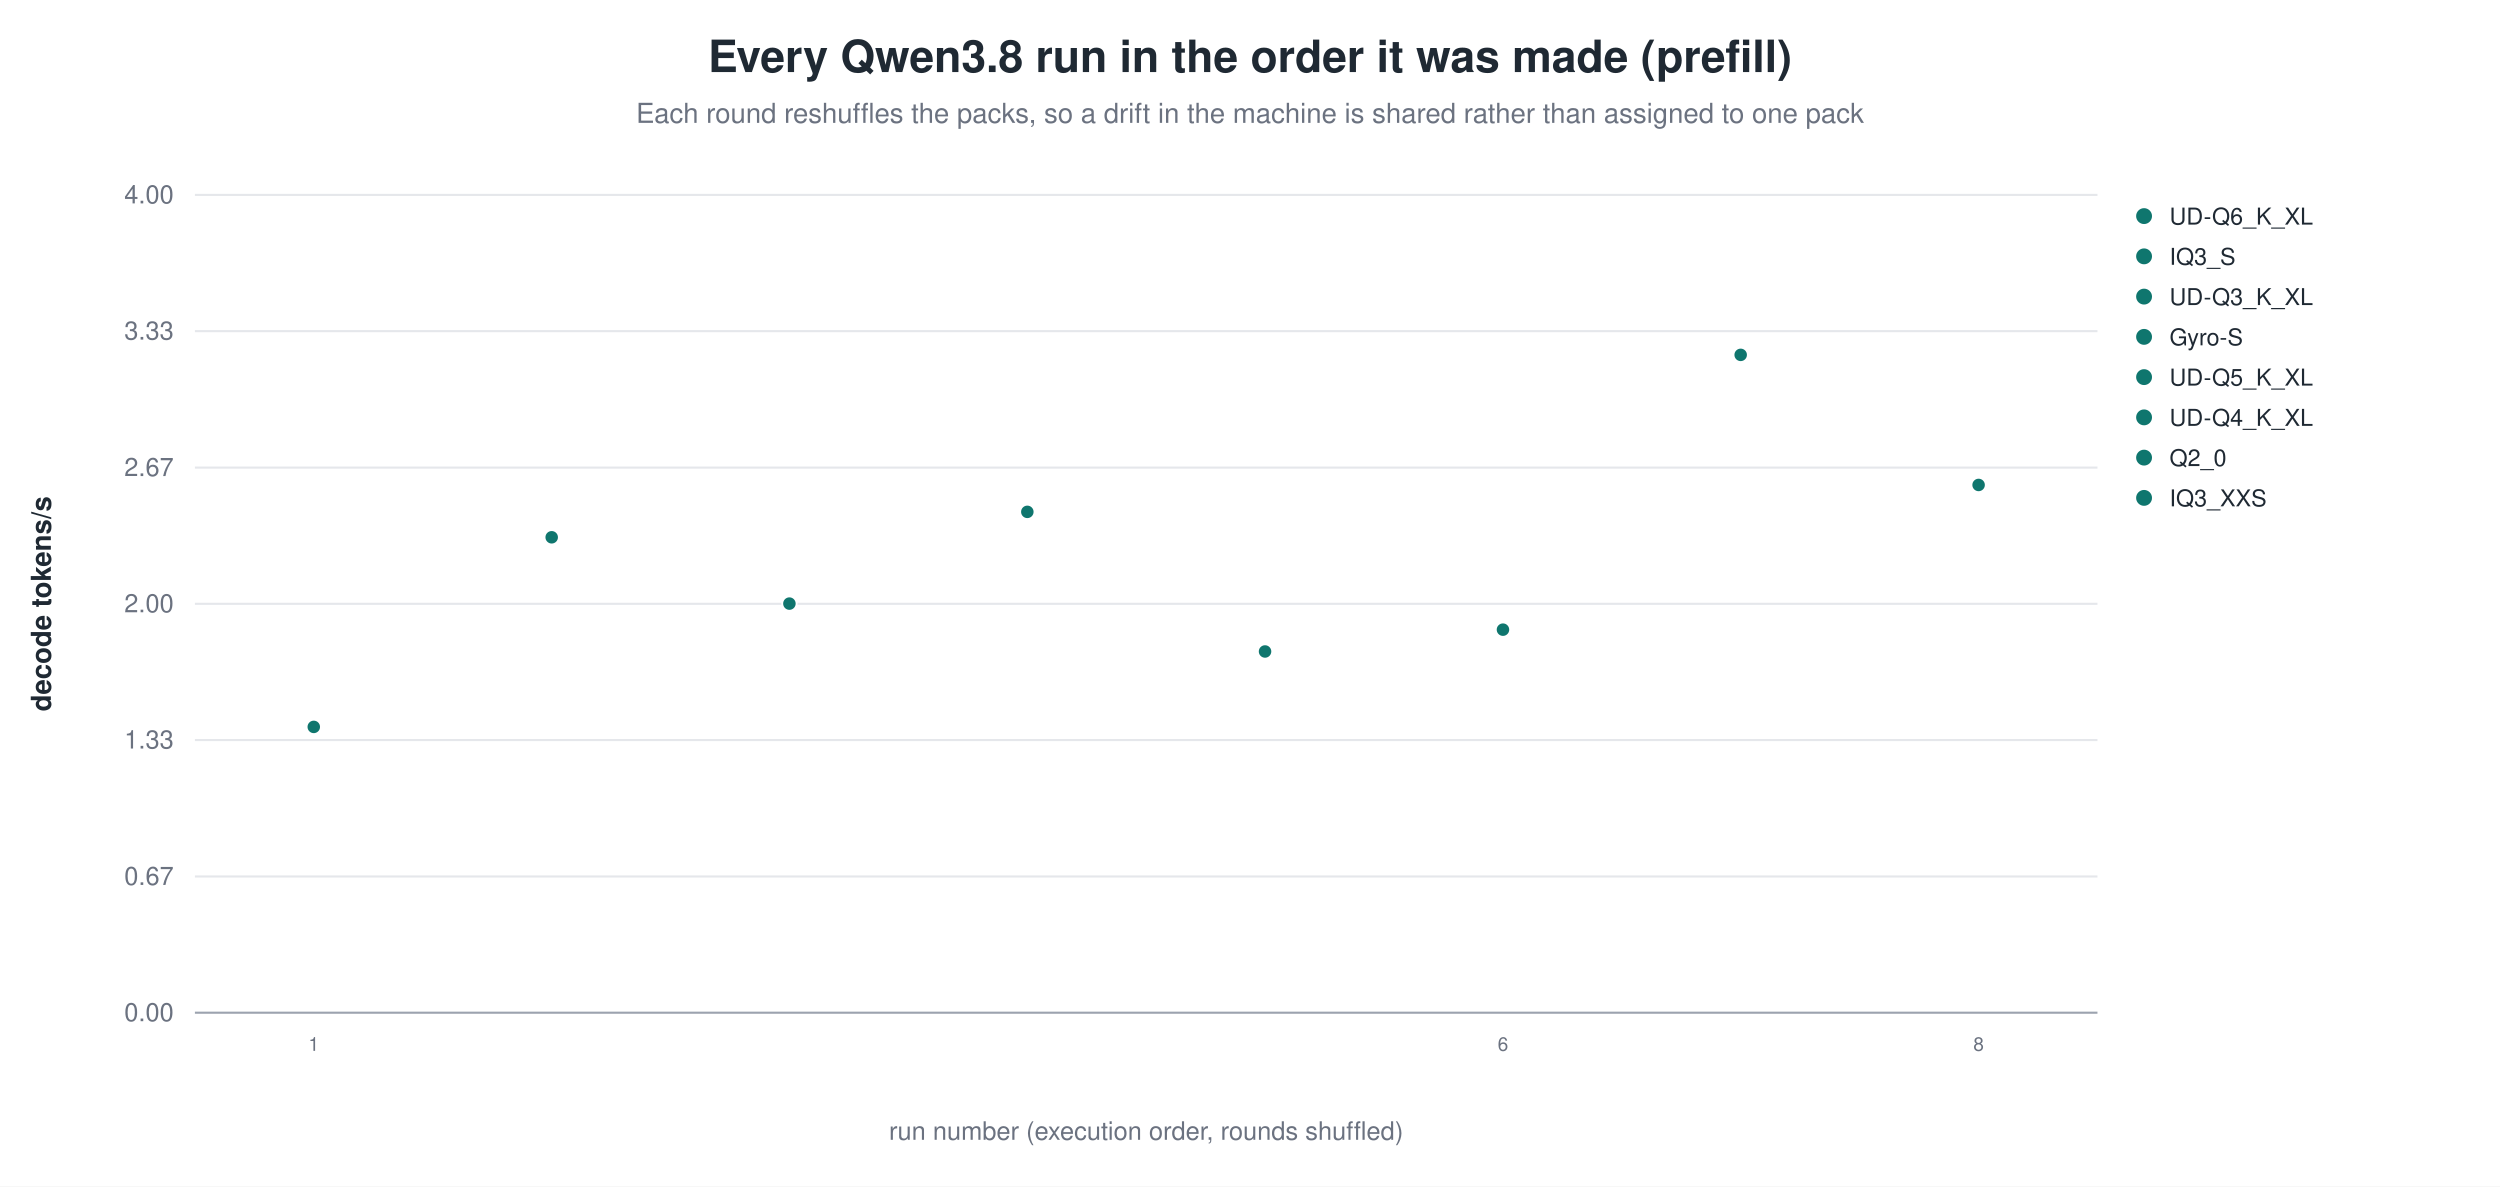
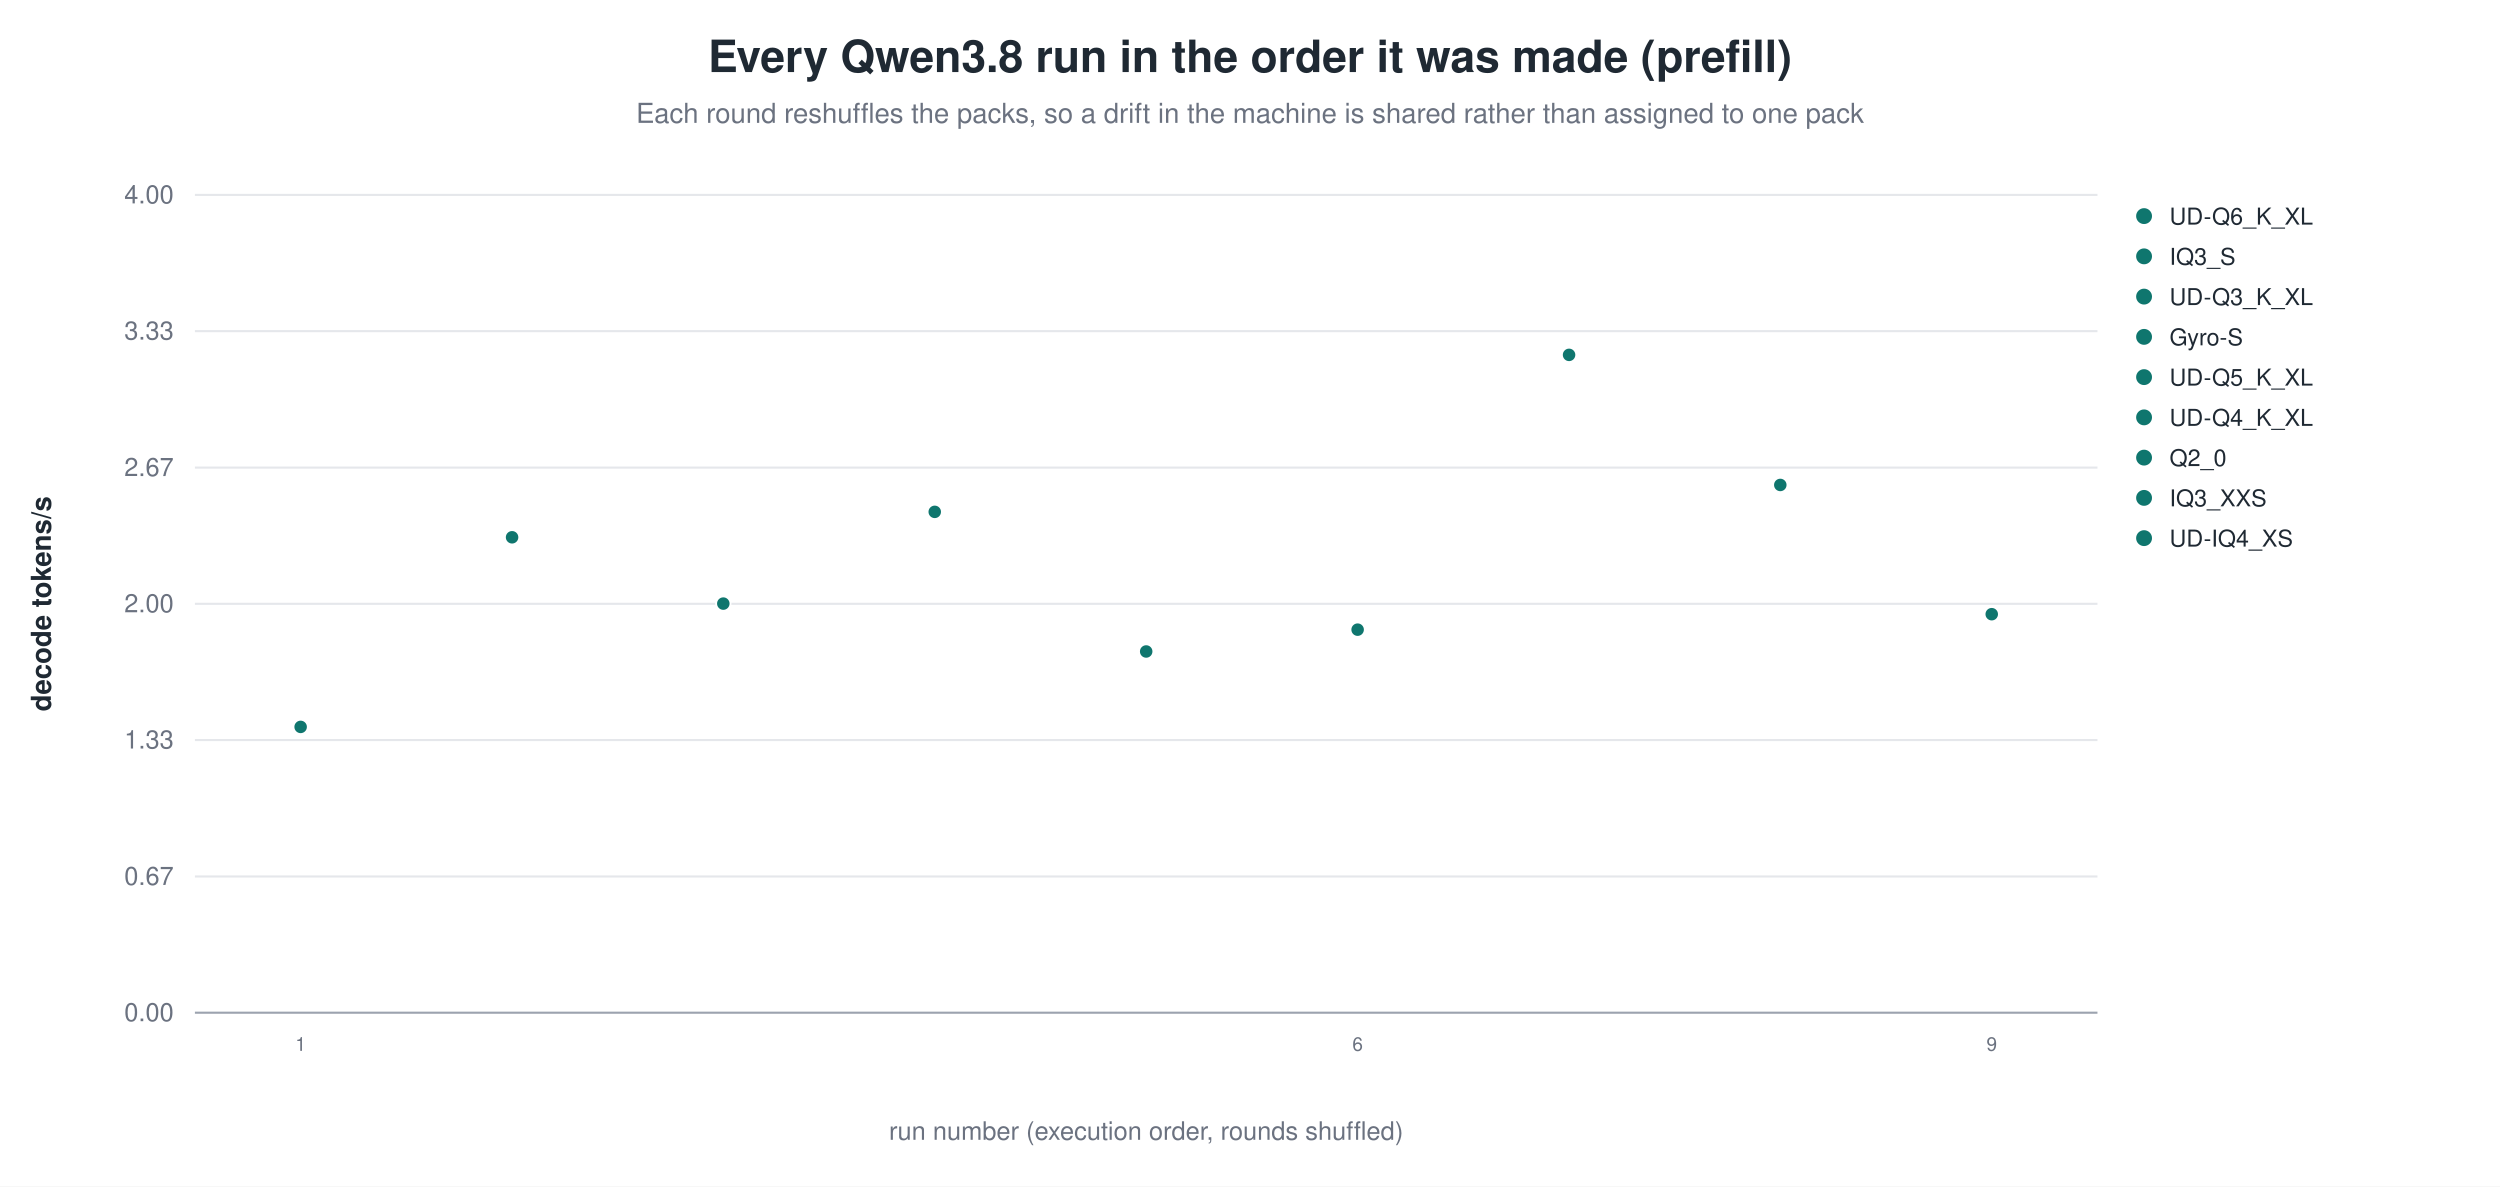
<svg xmlns="http://www.w3.org/2000/svg" width="1180" height="560" viewBox="0 0 1180 560" role="img" aria-label="Every Qwen3.8 run in the order it was made (prefill)">
  <rect width="1180" height="560" fill="white" />
  <text x="590.0" y="34" text-anchor="middle" font-family="Helvetica, Arial, sans-serif" font-size="21" font-weight="600" fill="#1f2933">Every Qwen3.8 run in the order it was made (prefill)</text>
  <text x="590.0" y="58" text-anchor="middle" font-family="Helvetica, Arial, sans-serif" font-size="13" fill="#6b7280">Each round reshuffles the packs, so a drift in the machine is shared rather than assigned to one pack</text>
  <line x1="92.0" y1="478.0" x2="990.0" y2="478.0" stroke="#9ca3af" stroke-width="1.0" />
  <text x="82.0" y="482.0" text-anchor="end" font-family="Helvetica, Arial, sans-serif" font-size="12" fill="#6b7280" font-weight="400">0.00</text>
  <line x1="92.0" y1="413.7" x2="990.0" y2="413.7" stroke="#e5e7eb" stroke-width="1.0" />
  <text x="82.0" y="417.7" text-anchor="end" font-family="Helvetica, Arial, sans-serif" font-size="12" fill="#6b7280" font-weight="400">0.67</text>
  <line x1="92.0" y1="349.3" x2="990.0" y2="349.3" stroke="#e5e7eb" stroke-width="1.0" />
  <text x="82.0" y="353.3" text-anchor="end" font-family="Helvetica, Arial, sans-serif" font-size="12" fill="#6b7280" font-weight="400">1.33</text>
  <line x1="92.0" y1="285.0" x2="990.0" y2="285.0" stroke="#e5e7eb" stroke-width="1.0" />
  <text x="82.0" y="289.0" text-anchor="end" font-family="Helvetica, Arial, sans-serif" font-size="12" fill="#6b7280" font-weight="400">2.00</text>
  <line x1="92.0" y1="220.7" x2="990.0" y2="220.7" stroke="#e5e7eb" stroke-width="1.0" />
  <text x="82.0" y="224.7" text-anchor="end" font-family="Helvetica, Arial, sans-serif" font-size="12" fill="#6b7280" font-weight="400">2.67</text>
  <line x1="92.0" y1="156.3" x2="990.0" y2="156.3" stroke="#e5e7eb" stroke-width="1.0" />
  <text x="82.0" y="160.3" text-anchor="end" font-family="Helvetica, Arial, sans-serif" font-size="12" fill="#6b7280" font-weight="400">3.33</text>
  <line x1="92.0" y1="92.0" x2="990.0" y2="92.0" stroke="#e5e7eb" stroke-width="1.0" />
  <text x="82.0" y="96.0" text-anchor="end" font-family="Helvetica, Arial, sans-serif" font-size="12" fill="#6b7280" font-weight="400">4.00</text>
  <text x="24.0" y="285.0" text-anchor="middle" font-family="Helvetica, Arial, sans-serif" font-size="13" fill="#1f2933" font-weight="600" transform="rotate(-90.0 24.0 285.0)">decode tokens/s</text>
-   <circle cx="148.1" cy="343.1" r="3.4" fill="#0f766e" stroke="white" stroke-width="0.9" opacity="1.00" />
-   <text x="148.1" y="496.0" text-anchor="middle" font-family="Helvetica, Arial, sans-serif" font-size="9" fill="#6b7280" font-weight="400">1</text>
-   <circle cx="260.4" cy="253.6" r="3.4" fill="#0f766e" stroke="white" stroke-width="0.9" opacity="1.00" />
-   <circle cx="372.6" cy="284.9" r="3.4" fill="#0f766e" stroke="white" stroke-width="0.9" opacity="1.00" />
-   <circle cx="484.9" cy="241.6" r="3.4" fill="#0f766e" stroke="white" stroke-width="0.9" opacity="1.00" />
-   <circle cx="597.1" cy="307.5" r="3.4" fill="#0f766e" stroke="white" stroke-width="0.9" opacity="1.00" />
-   <circle cx="709.4" cy="297.2" r="3.4" fill="#0f766e" stroke="white" stroke-width="0.9" opacity="1.00" />
-   <text x="709.4" y="496.0" text-anchor="middle" font-family="Helvetica, Arial, sans-serif" font-size="9" fill="#6b7280" font-weight="400">6</text>
-   <circle cx="821.6" cy="167.5" r="3.4" fill="#0f766e" stroke="white" stroke-width="0.9" opacity="1.00" />
-   <circle cx="933.9" cy="228.9" r="3.4" fill="#0f766e" stroke="white" stroke-width="0.9" opacity="1.00" />
-   <text x="933.9" y="496.0" text-anchor="middle" font-family="Helvetica, Arial, sans-serif" font-size="9" fill="#6b7280" font-weight="400">8</text>
+   <circle cx="141.9" cy="343.1" r="3.4" fill="#0f766e" stroke="white" stroke-width="0.9" opacity="1.00" />
+   <text x="141.9" y="496.0" text-anchor="middle" font-family="Helvetica, Arial, sans-serif" font-size="9" fill="#6b7280" font-weight="400">1</text>
+   <circle cx="241.7" cy="253.6" r="3.4" fill="#0f766e" stroke="white" stroke-width="0.9" opacity="1.00" />
+   <circle cx="341.4" cy="284.9" r="3.4" fill="#0f766e" stroke="white" stroke-width="0.9" opacity="1.00" />
+   <circle cx="441.2" cy="241.6" r="3.4" fill="#0f766e" stroke="white" stroke-width="0.9" opacity="1.00" />
+   <circle cx="541.0" cy="307.5" r="3.4" fill="#0f766e" stroke="white" stroke-width="0.9" opacity="1.00" />
+   <circle cx="640.8" cy="297.2" r="3.4" fill="#0f766e" stroke="white" stroke-width="0.9" opacity="1.00" />
+   <text x="640.8" y="496.0" text-anchor="middle" font-family="Helvetica, Arial, sans-serif" font-size="9" fill="#6b7280" font-weight="400">6</text>
+   <circle cx="740.6" cy="167.5" r="3.4" fill="#0f766e" stroke="white" stroke-width="0.9" opacity="1.00" />
+   <circle cx="840.3" cy="228.9" r="3.4" fill="#0f766e" stroke="white" stroke-width="0.9" opacity="1.00" />
+   <circle cx="940.1" cy="289.9" r="3.4" fill="#0f766e" stroke="white" stroke-width="0.9" opacity="1.00" />
+   <text x="940.1" y="496.0" text-anchor="middle" font-family="Helvetica, Arial, sans-serif" font-size="9" fill="#6b7280" font-weight="400">9</text>
  <circle cx="1012.0" cy="102.0" r="4.2" fill="#0f766e" stroke="white" stroke-width="0.9" opacity="1.00" />
  <text x="1024.0" y="106.0" text-anchor="start" font-family="Helvetica, Arial, sans-serif" font-size="11" fill="#1f2933" font-weight="400">UD-Q6_K_XL</text>
  <circle cx="1012.0" cy="121.0" r="4.2" fill="#0f766e" stroke="white" stroke-width="0.9" opacity="1.00" />
  <text x="1024.0" y="125.0" text-anchor="start" font-family="Helvetica, Arial, sans-serif" font-size="11" fill="#1f2933" font-weight="400">IQ3_S</text>
  <circle cx="1012.0" cy="140.0" r="4.2" fill="#0f766e" stroke="white" stroke-width="0.9" opacity="1.00" />
  <text x="1024.0" y="144.0" text-anchor="start" font-family="Helvetica, Arial, sans-serif" font-size="11" fill="#1f2933" font-weight="400">UD-Q3_K_XL</text>
  <circle cx="1012.0" cy="159.0" r="4.2" fill="#0f766e" stroke="white" stroke-width="0.9" opacity="1.00" />
  <text x="1024.0" y="163.0" text-anchor="start" font-family="Helvetica, Arial, sans-serif" font-size="11" fill="#1f2933" font-weight="400">Gyro-S</text>
  <circle cx="1012.0" cy="178.0" r="4.2" fill="#0f766e" stroke="white" stroke-width="0.9" opacity="1.00" />
  <text x="1024.0" y="182.0" text-anchor="start" font-family="Helvetica, Arial, sans-serif" font-size="11" fill="#1f2933" font-weight="400">UD-Q5_K_XL</text>
  <circle cx="1012.0" cy="197.0" r="4.2" fill="#0f766e" stroke="white" stroke-width="0.9" opacity="1.00" />
  <text x="1024.0" y="201.0" text-anchor="start" font-family="Helvetica, Arial, sans-serif" font-size="11" fill="#1f2933" font-weight="400">UD-Q4_K_XL</text>
  <circle cx="1012.0" cy="216.0" r="4.2" fill="#0f766e" stroke="white" stroke-width="0.9" opacity="1.00" />
  <text x="1024.0" y="220.0" text-anchor="start" font-family="Helvetica, Arial, sans-serif" font-size="11" fill="#1f2933" font-weight="400">Q2_0</text>
  <circle cx="1012.0" cy="235.0" r="4.2" fill="#0f766e" stroke="white" stroke-width="0.9" opacity="1.00" />
  <text x="1024.0" y="239.0" text-anchor="start" font-family="Helvetica, Arial, sans-serif" font-size="11" fill="#1f2933" font-weight="400">IQ3_XXS</text>
+   <circle cx="1012.0" cy="254.0" r="4.2" fill="#0f766e" stroke="white" stroke-width="0.9" opacity="1.00" />
+   <text x="1024.0" y="258.0" text-anchor="start" font-family="Helvetica, Arial, sans-serif" font-size="11" fill="#1f2933" font-weight="400">UD-IQ4_XS</text>
  <text x="541.0" y="538.0" text-anchor="middle" font-family="Helvetica, Arial, sans-serif" font-size="12" fill="#6b7280" font-weight="400">run number (execution order, rounds shuffled)</text>
</svg>
